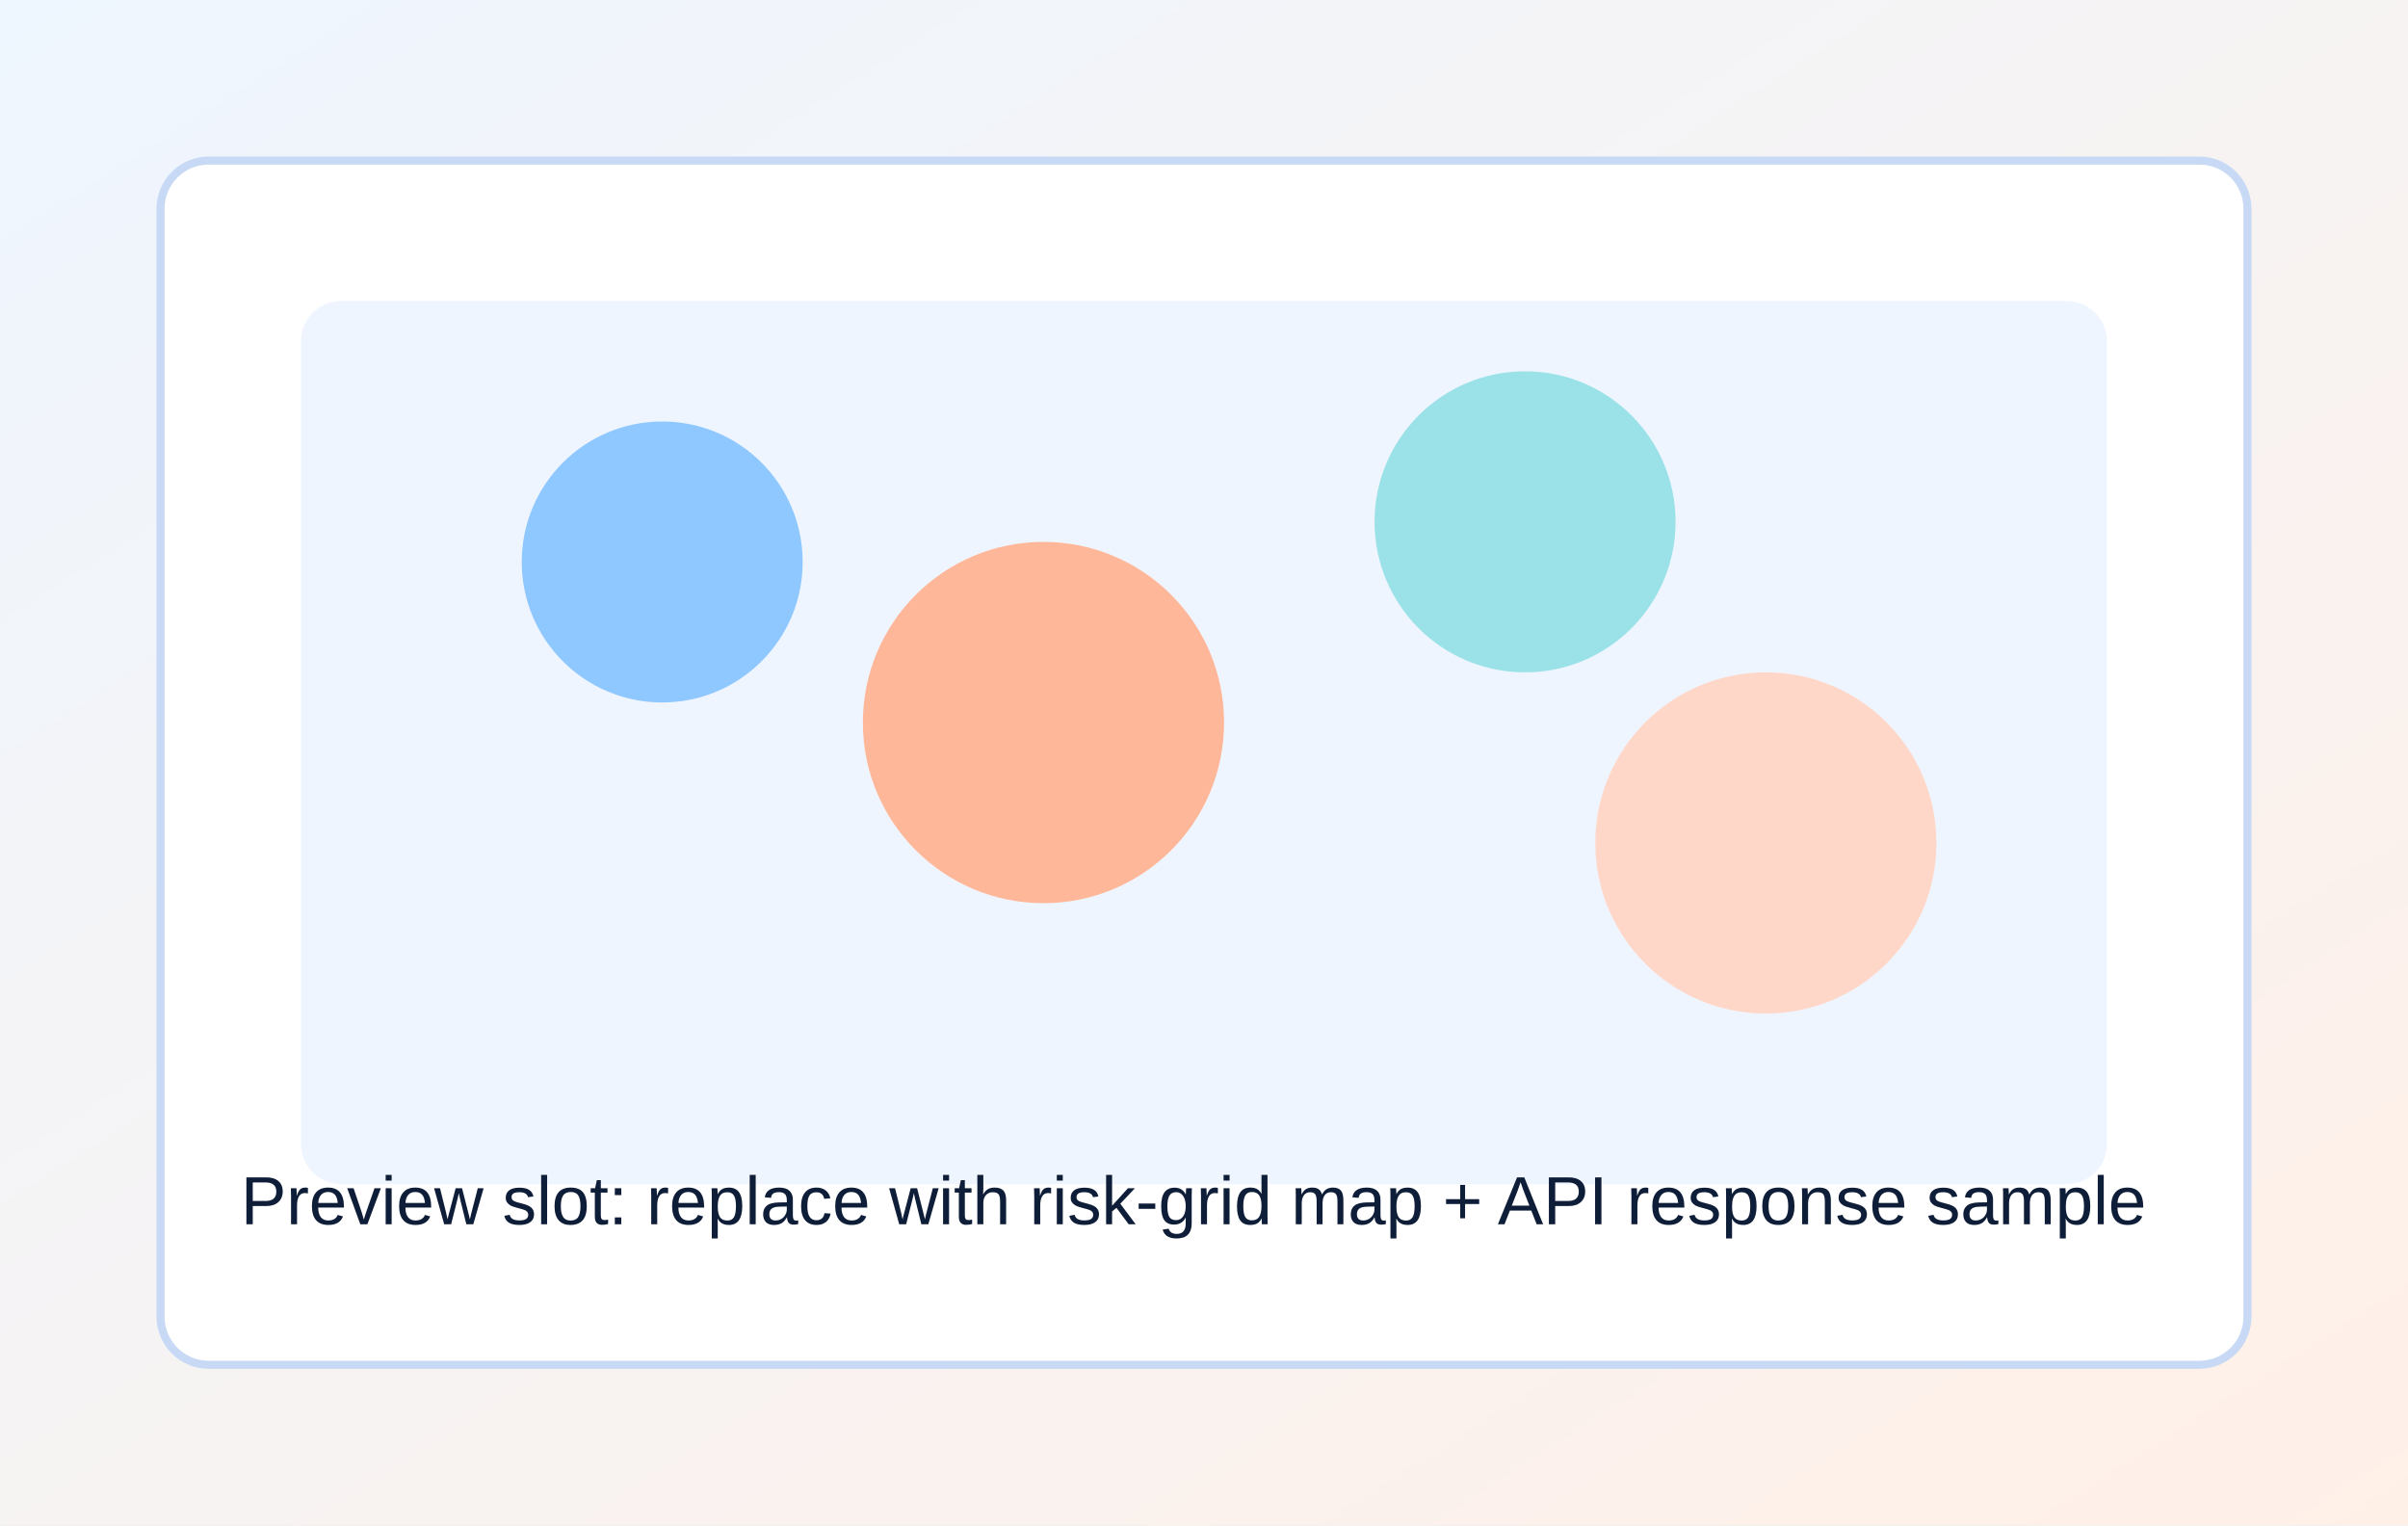
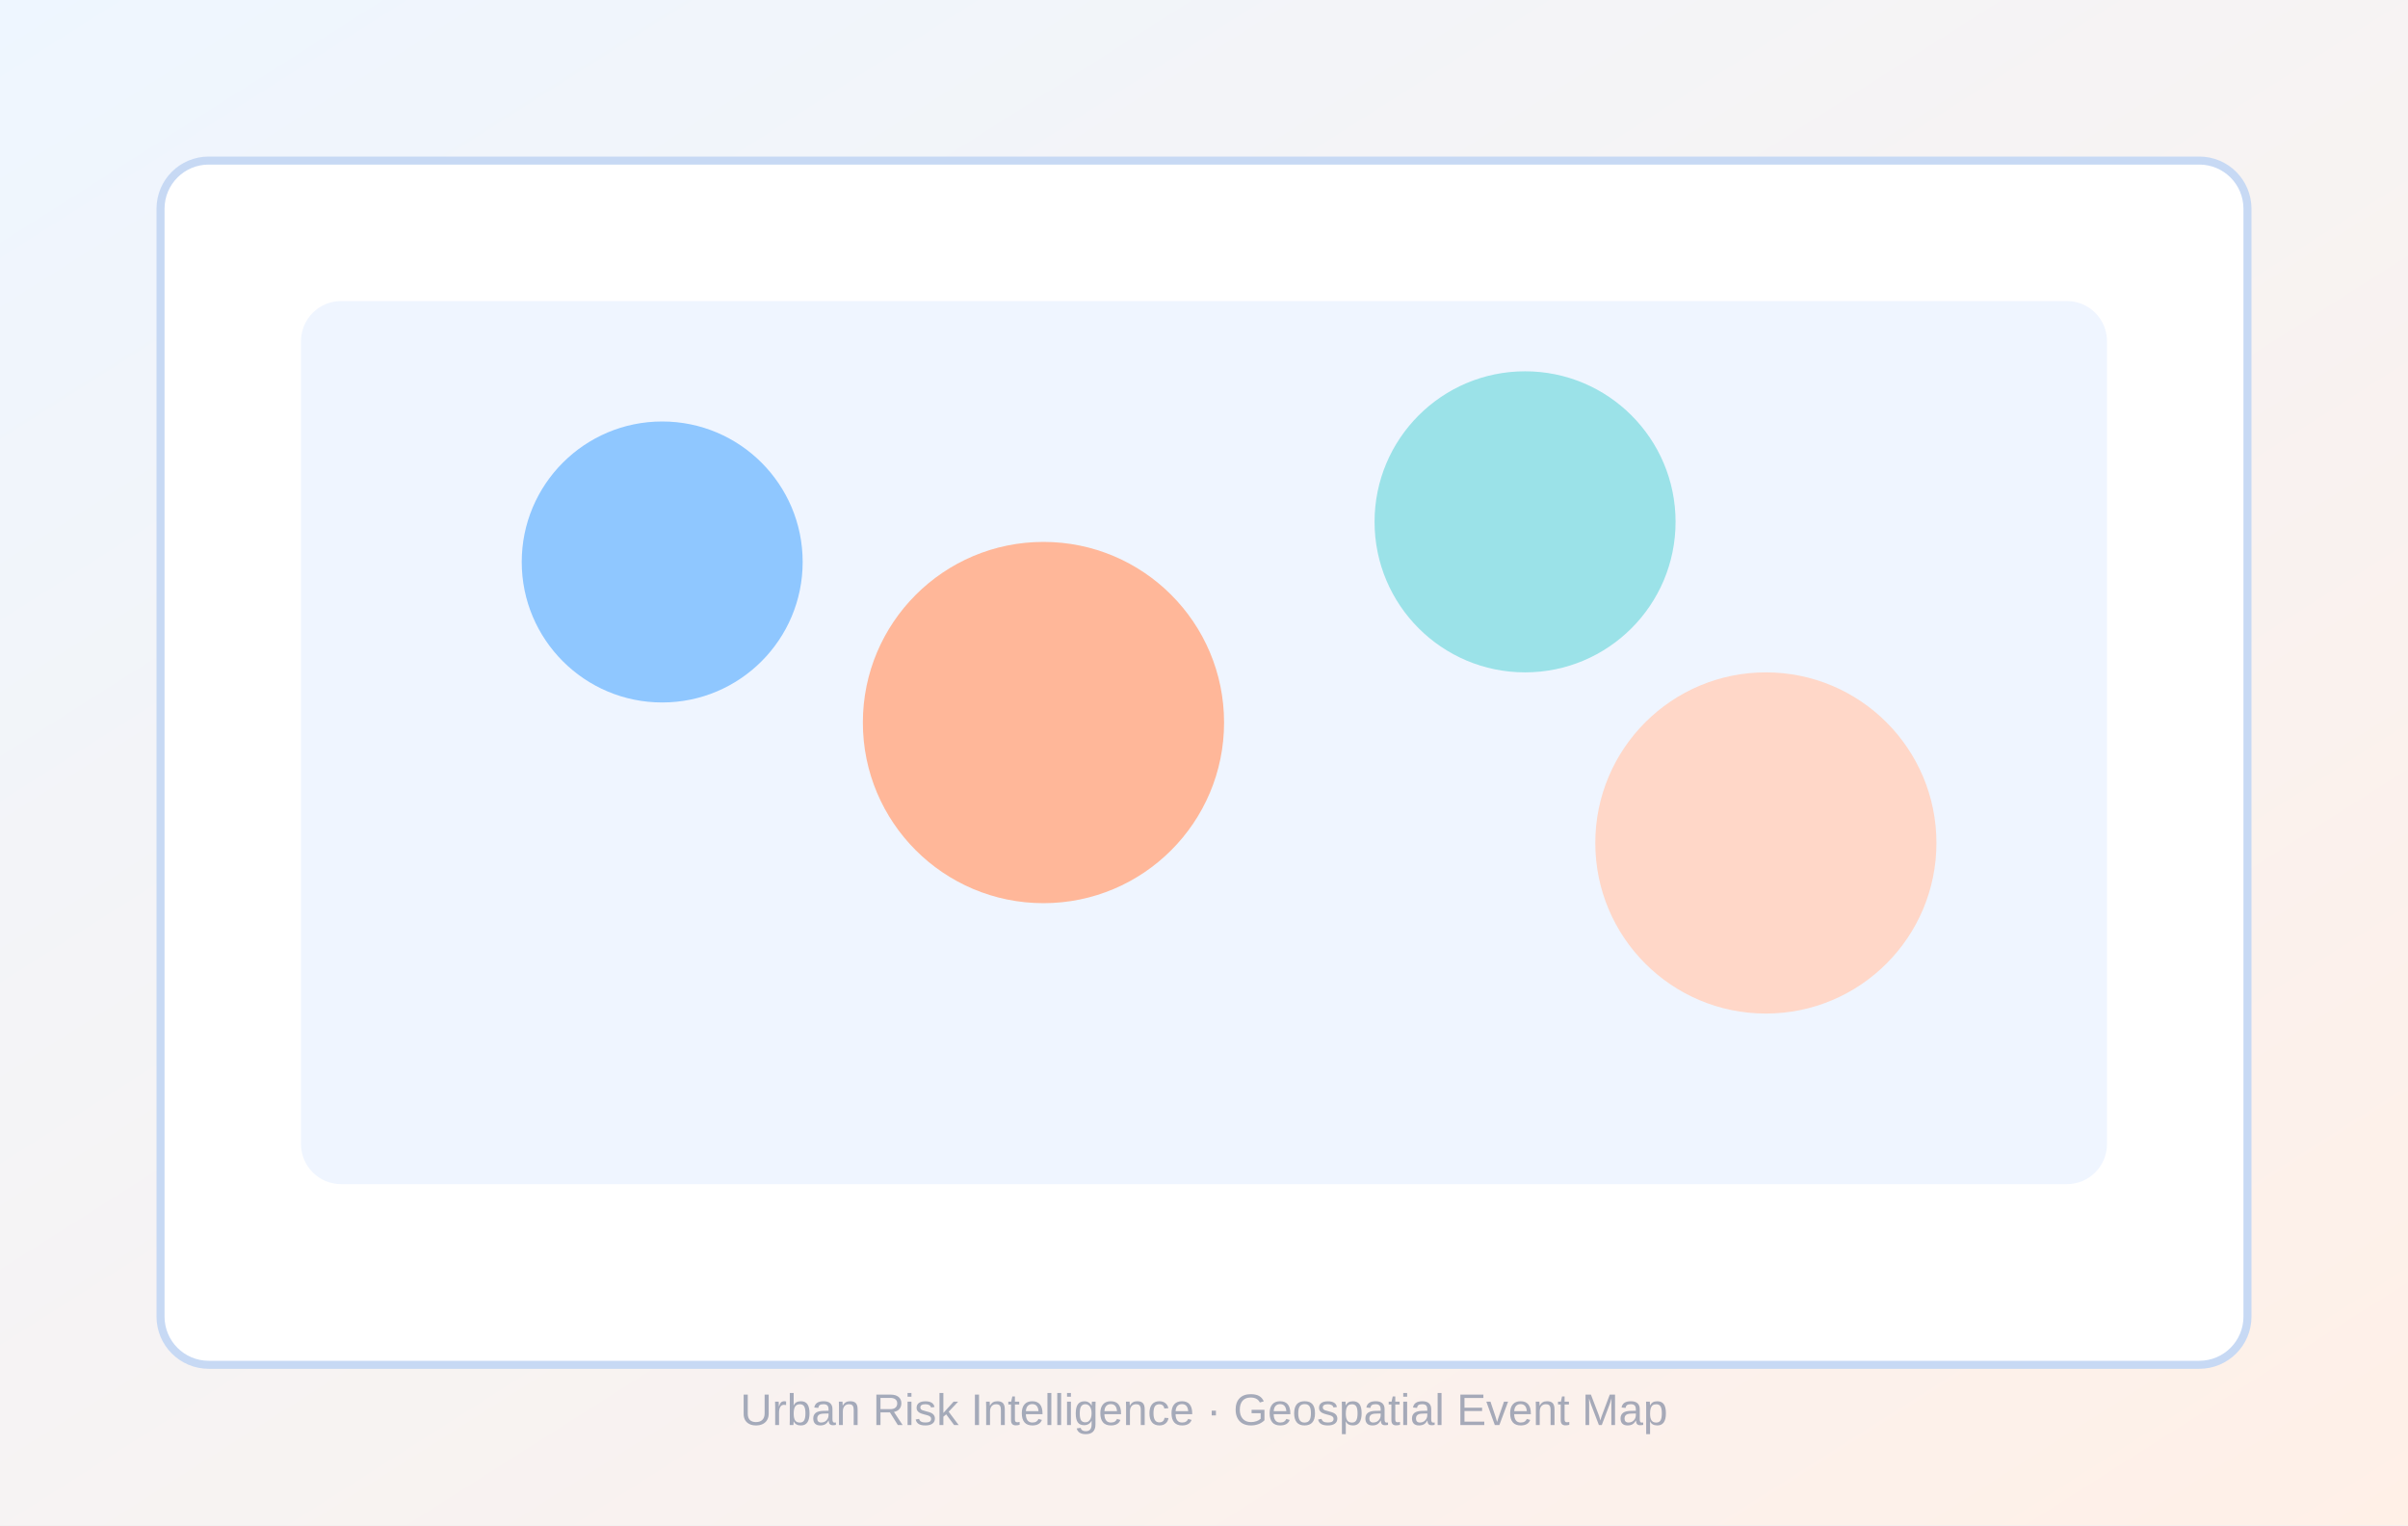
<svg xmlns="http://www.w3.org/2000/svg" width="1200" height="760" viewBox="0 0 1200 760" role="img" aria-label="UDIE output preview placeholder">
  <defs>
    <linearGradient id="bg" x1="0" x2="1" y1="0" y2="1">
      <stop offset="0%" stop-color="#eef6ff" />
      <stop offset="100%" stop-color="#fff0e7" />
    </linearGradient>
  </defs>
  <rect width="1200" height="760" fill="url(#bg)" />
  <rect x="80" y="80" width="1040" height="600" rx="24" fill="#ffffff" stroke="#c7d9f4" stroke-width="4" />
  <rect x="150" y="150" width="900" height="440" rx="20" fill="#eff5ff" />
  <circle cx="330" cy="280" r="70" fill="#8fc7ff" />
  <circle cx="520" cy="360" r="90" fill="#ffb799" />
  <circle cx="760" cy="260" r="75" fill="#9be2e8" />
  <circle cx="880" cy="420" r="85" fill="#ffd7c8" />
-   <text x="120" y="610" font-size="34" font-family="Arial, sans-serif" fill="#0f1e38">Preview slot: replace with risk-grid map + API response sample</text>
+   <text x="600" y="710" font-size="22" font-family="Arial, sans-serif" fill="#506184" text-anchor="middle" opacity="0.5">Urban Risk Intelligence · Geospatial Event Map</text>
</svg>
